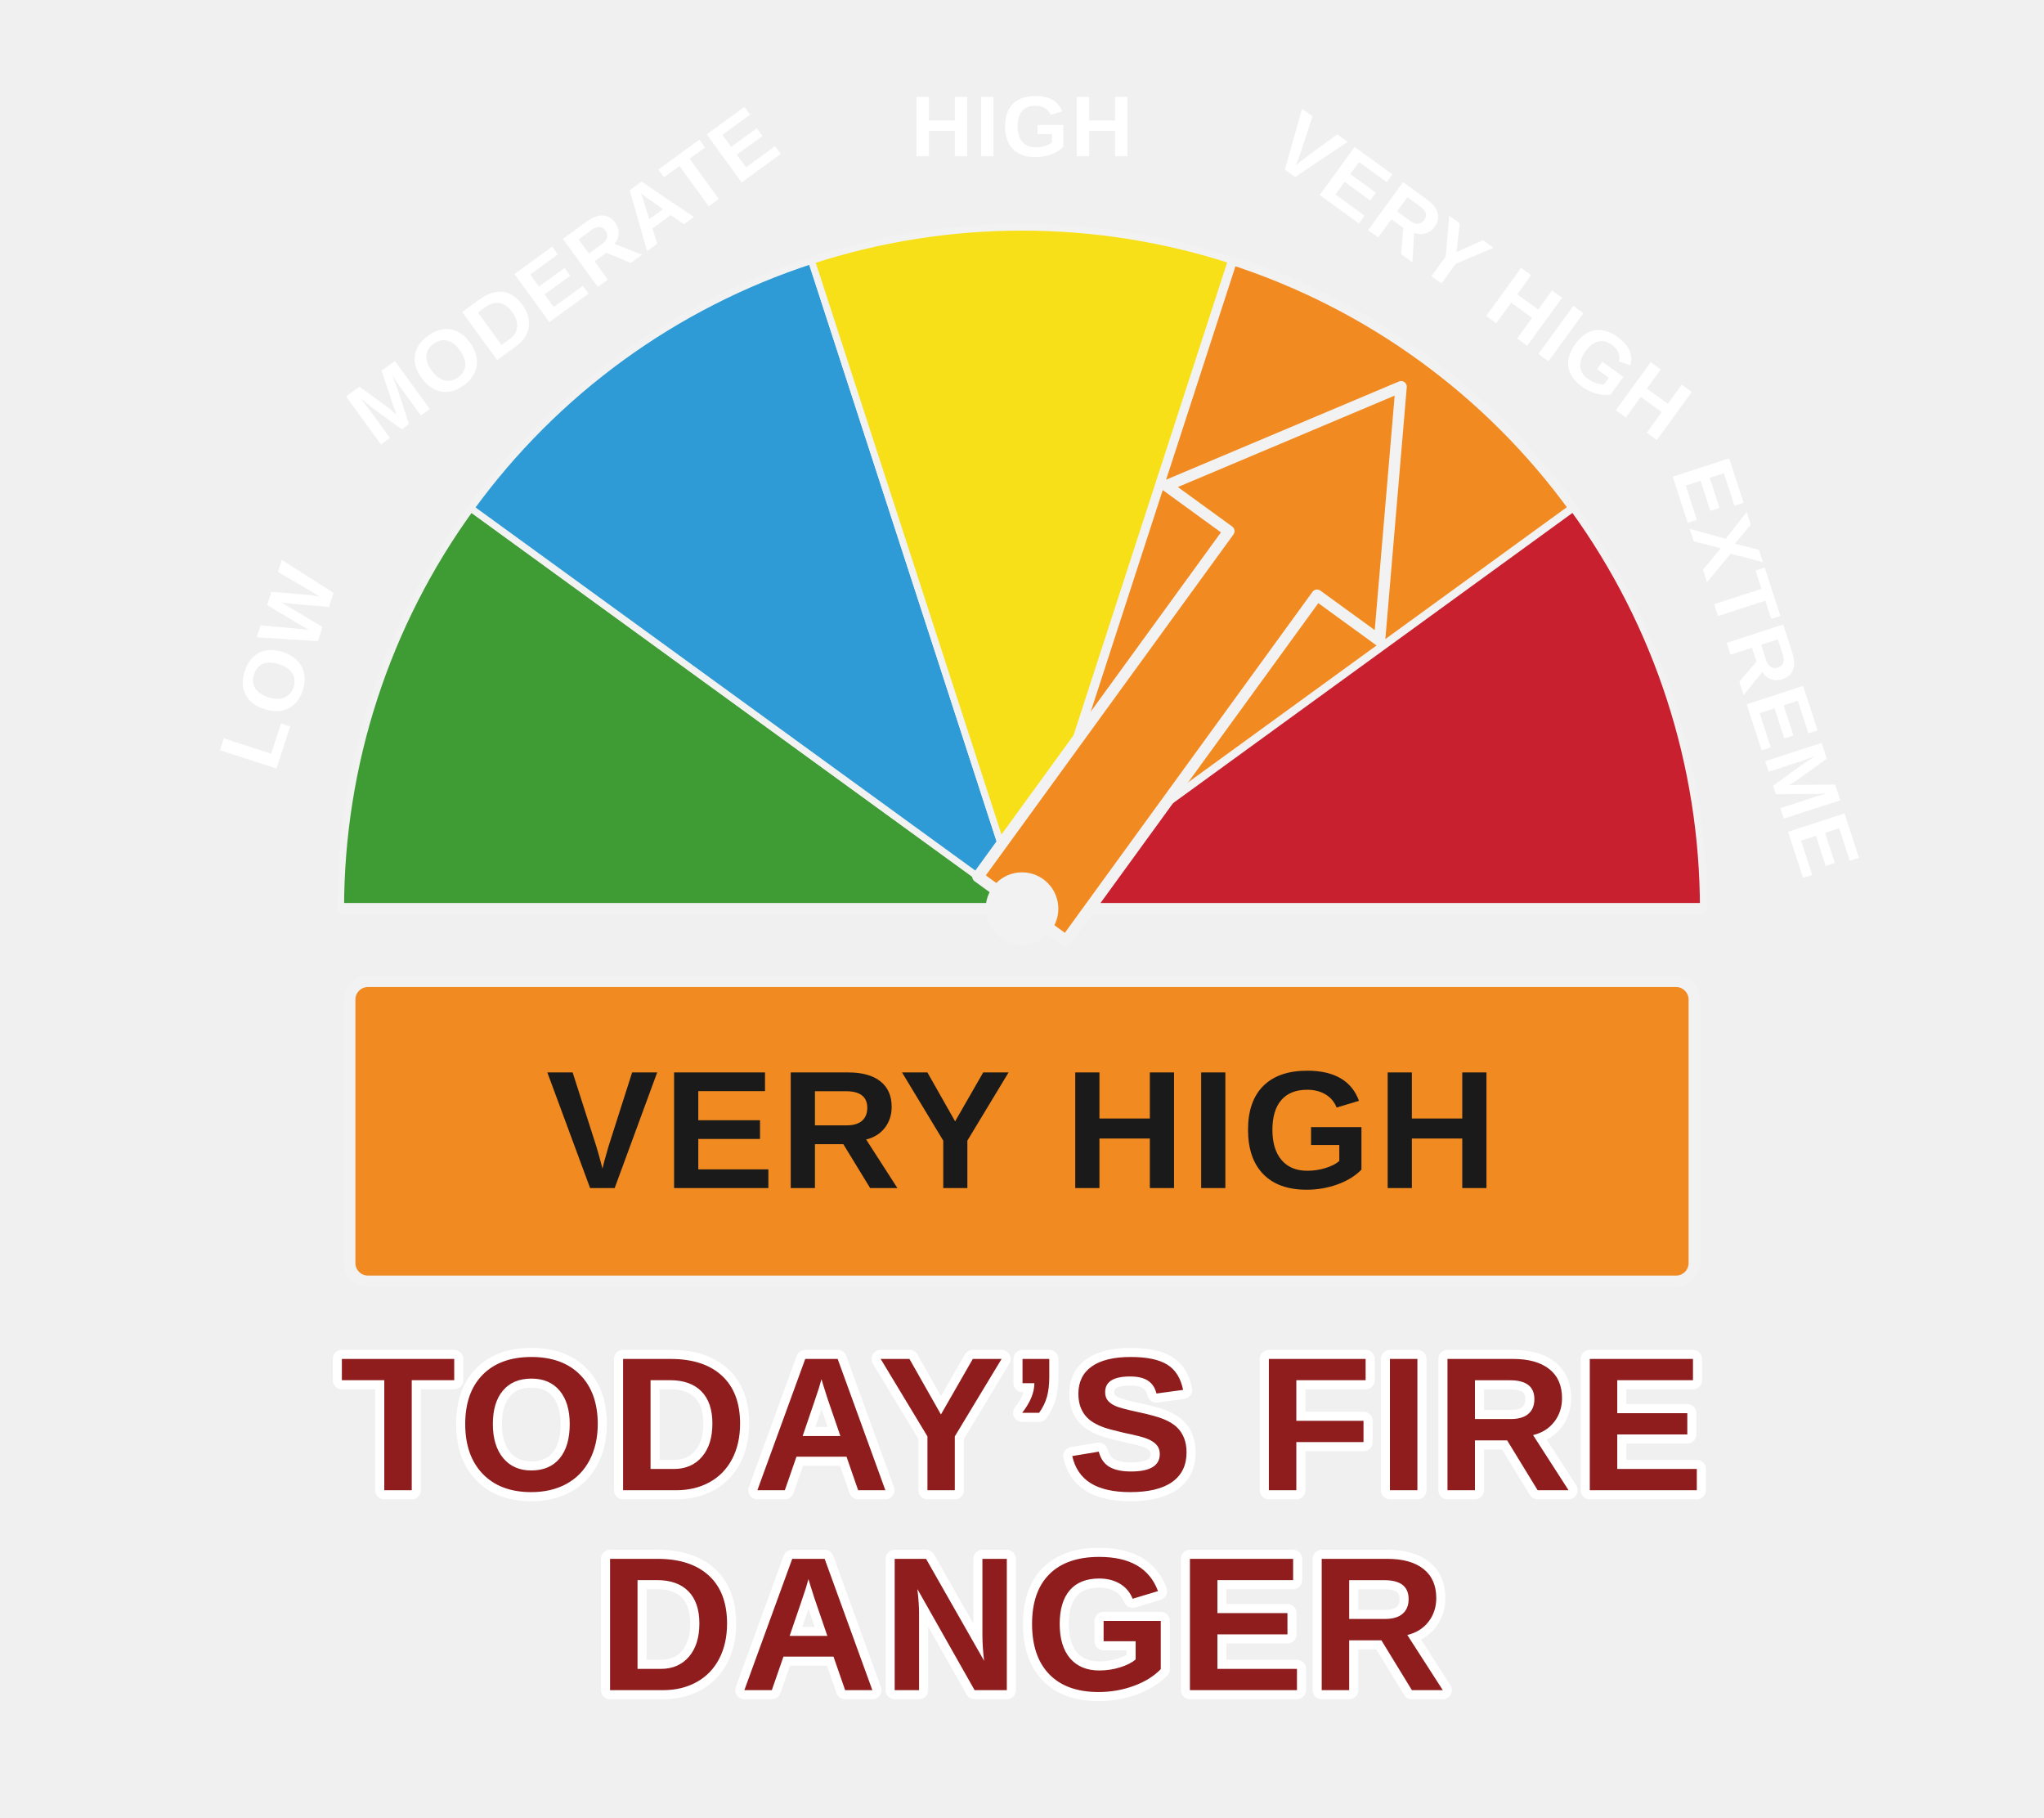
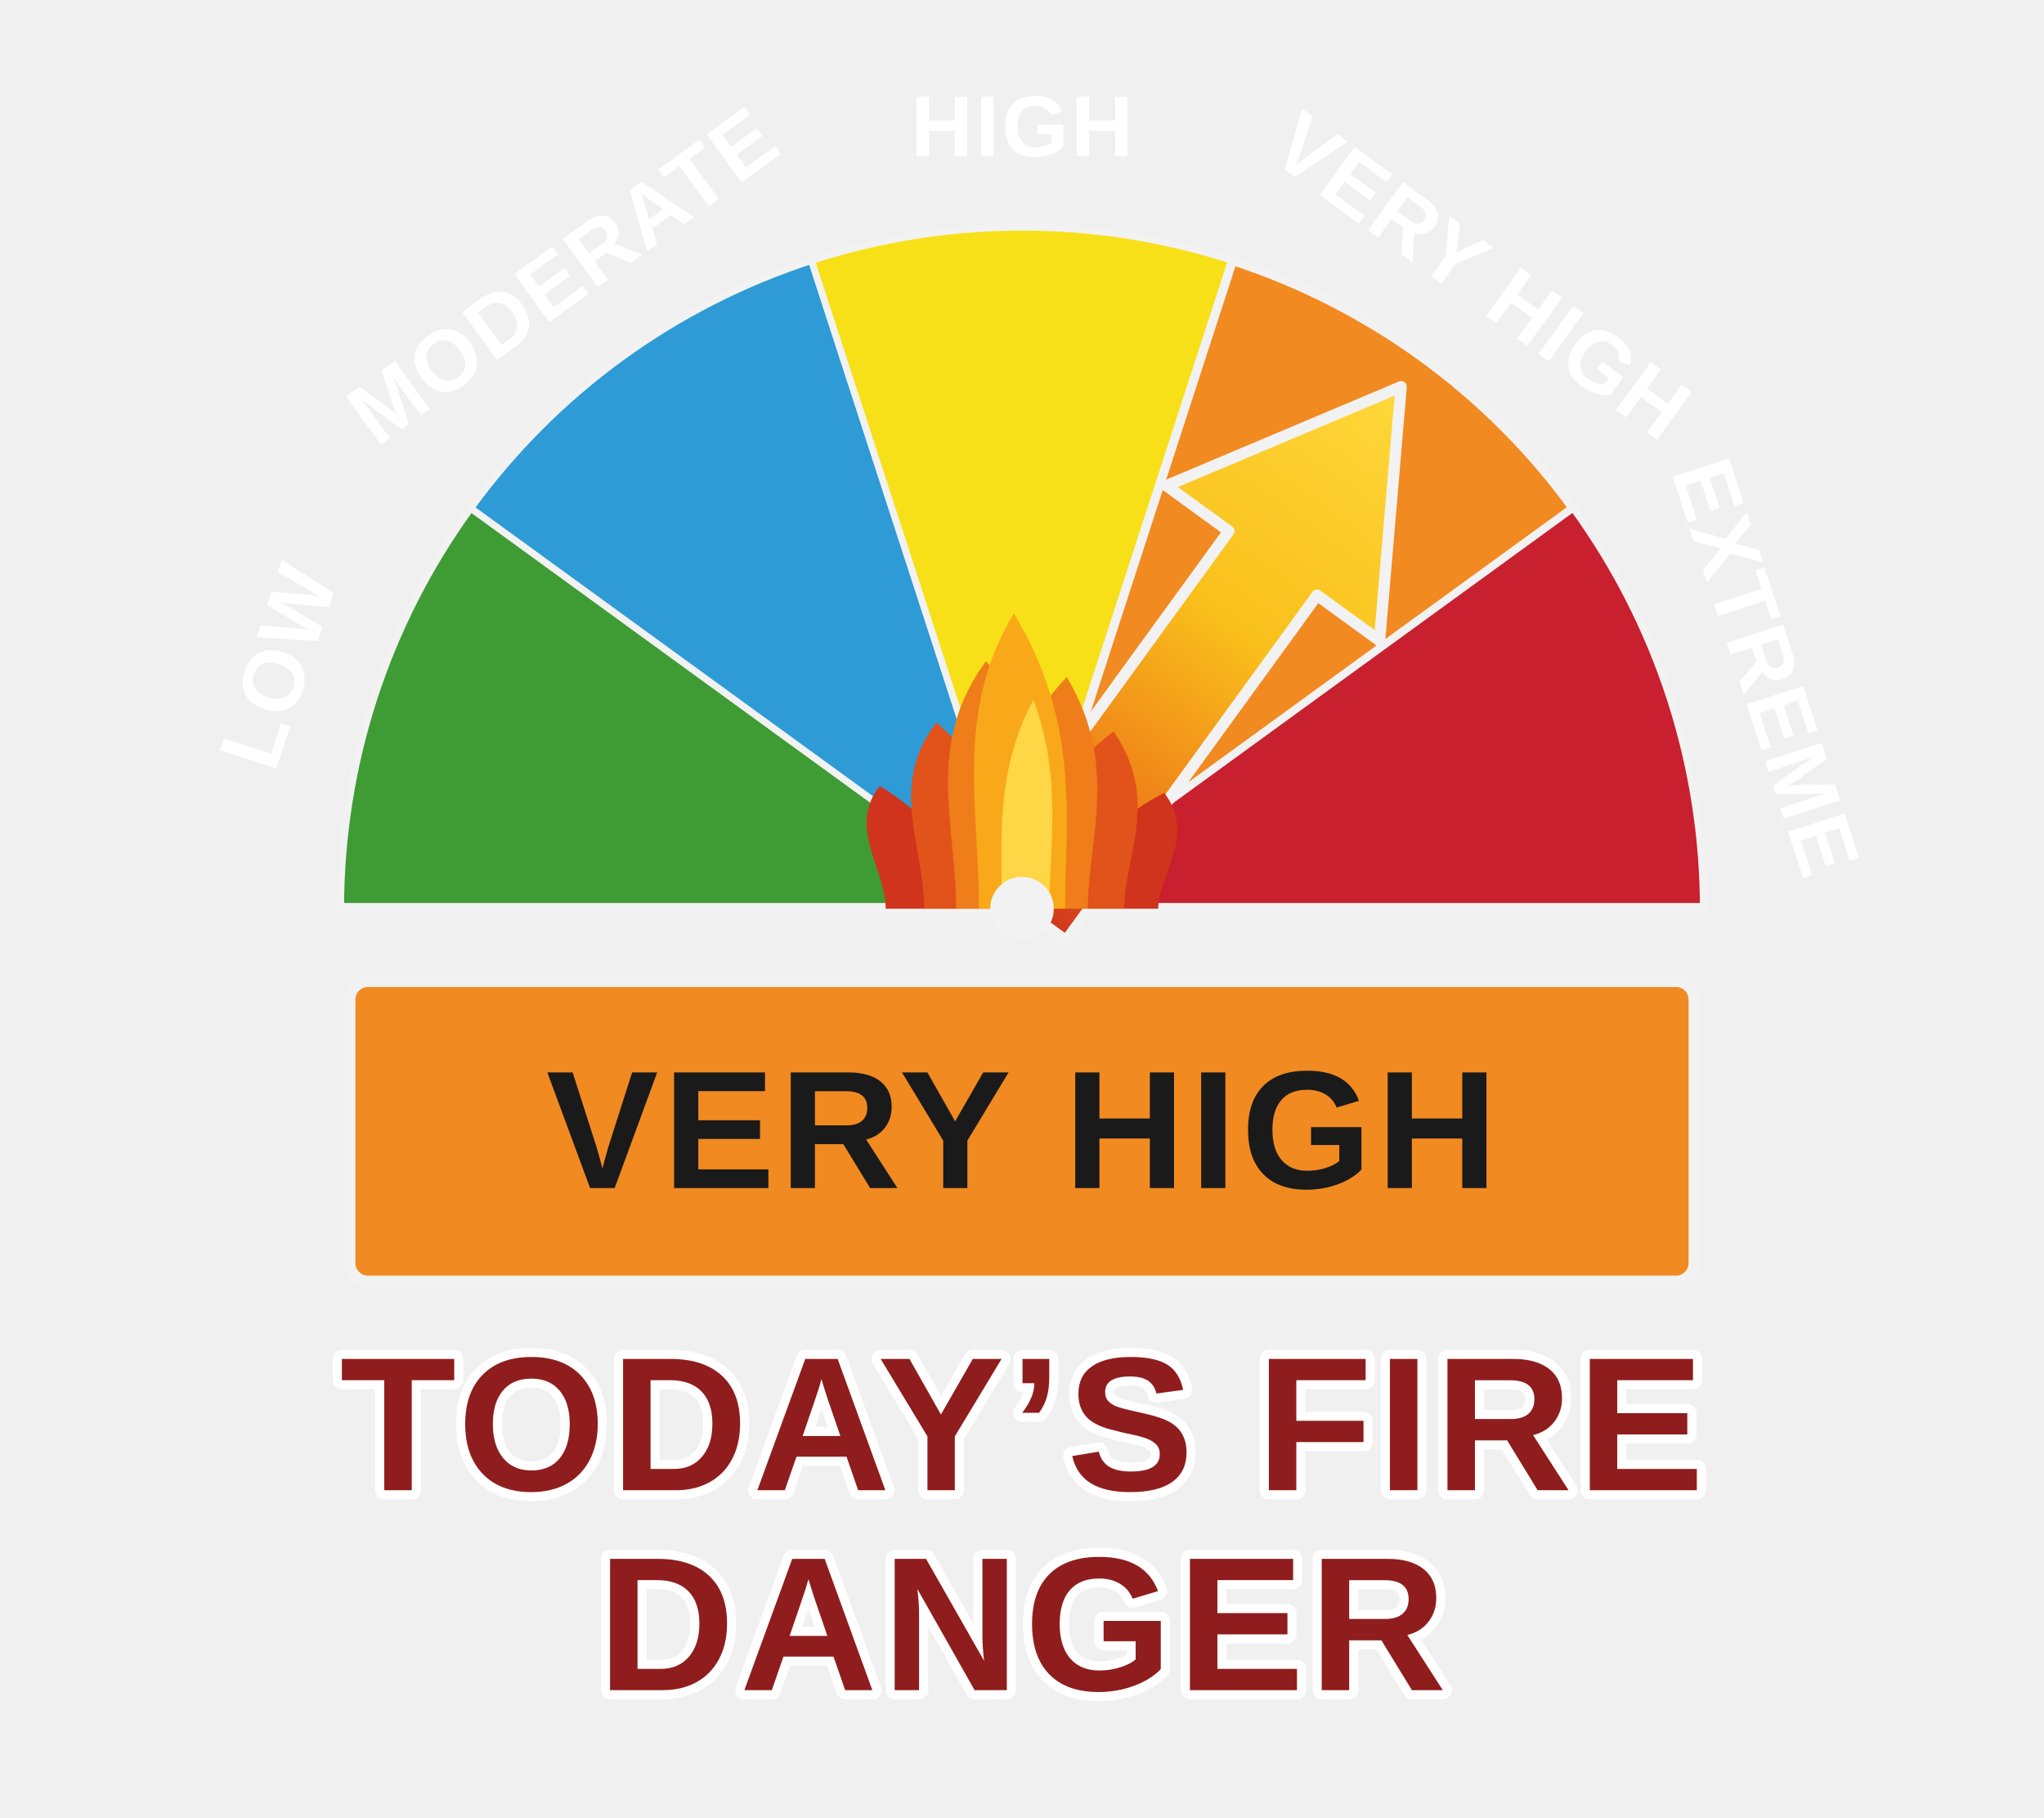
<svg xmlns="http://www.w3.org/2000/svg" viewBox="0 0 900 800" width="900" height="800" role="img" aria-labelledby="t-very-high-on-dark">
  <path d="M 450.0 400.0 L 150.0 400.0 A 300 300 0 0 1 207.3 223.7 Z" fill="#3f9c35" stroke="#f2f2f2" stroke-width="3" />
  <path d="M 450.0 400.0 L 207.3 223.7 A 300 300 0 0 1 357.3 114.7 Z" fill="#2e9bd6" stroke="#f2f2f2" stroke-width="3" />
  <path d="M 450.0 400.0 L 357.3 114.7 A 300 300 0 0 1 542.7 114.7 Z" fill="#f7e017" stroke="#f2f2f2" stroke-width="3" />
  <path d="M 450.0 400.0 L 542.7 114.7 A 300 300 0 0 1 692.7 223.7 Z" fill="#f18a21" stroke="#f2f2f2" stroke-width="4" />
  <path d="M 450.0 400.0 L 692.7 223.7 A 300 300 0 0 1 750.0 400.0 Z" fill="#c8202f" stroke="#f2f2f2" stroke-width="3" />
  <line x1="150" y1="400" x2="750" y2="400" stroke="#f2f2f2" stroke-width="5" />
  <text x="124.7" y="294.3" transform="rotate(288.0 124.7 294.3)" text-anchor="middle" dominant-baseline="middle" font-family="Oswald, 'Arial Narrow', 'Helvetica Neue', Arial, sans-serif" font-size="38" font-weight="700" fill="#ffffff" letter-spacing="1">LOW</text>
  <text x="249.0" y="123.3" transform="rotate(324.0 249.0 123.3)" text-anchor="middle" dominant-baseline="middle" font-family="Oswald, 'Arial Narrow', 'Helvetica Neue', Arial, sans-serif" font-size="38" font-weight="700" fill="#ffffff" letter-spacing="1">MODERATE</text>
  <text x="450.0" y="58.0" transform="rotate(360.0 450.0 58.0)" text-anchor="middle" dominant-baseline="middle" font-family="Oswald, 'Arial Narrow', 'Helvetica Neue', Arial, sans-serif" font-size="38" font-weight="700" fill="#ffffff" letter-spacing="1">HIGH</text>
  <text x="651.0" y="123.3" transform="rotate(396.0 651.0 123.3)" text-anchor="middle" dominant-baseline="middle" font-family="Oswald, 'Arial Narrow', 'Helvetica Neue', Arial, sans-serif" font-size="38" font-weight="700" fill="#ffffff" letter-spacing="1">VERY HIGH</text>
  <text x="775.3" y="294.3" transform="rotate(432.0 775.3 294.3)" text-anchor="middle" dominant-baseline="middle" font-family="Oswald, 'Arial Narrow', 'Helvetica Neue', Arial, sans-serif" font-size="38" font-weight="700" fill="#ffffff" letter-spacing="1">EXTREME</text>
+   <defs>
+     <linearGradient id="arrow-very-high-on-dark" gradientUnits="userSpaceOnUse" x1="450" y1="116" x2="450" y2="400">
+       <stop offset="0" stop-color="#ffd83a" />
+       <stop offset="0.45" stop-color="#f9c01b" />
+       <stop offset="0.78" stop-color="#ef7d19" />
+       <stop offset="1" stop-color="#d0341c" />
+     </linearGradient>
+   </defs>
  <g transform="rotate(36.0 450 400)">
-     <path d="M 450 116                  L 508 212                  L 474 212                  L 474 400                  L 426 400                  L 426 212                  L 392 212 Z" fill="#f18a21" stroke="#f2f2f2" stroke-width="5" stroke-linejoin="round" />
+     <path d="M 450 116                  L 508 212                  L 474 212                  L 474 400                  L 426 400                  L 426 212                  L 392 212 Z" fill="url(#arrow-very-high-on-dark)" stroke="#f2f2f2" stroke-width="5" stroke-linejoin="round" />
  </g>
-   <circle cx="450" cy="400" r="16" fill="#f2f2f2" />
+   <path d="M 390 400 C 389.76 382 373 364 387.36 346 C 420 366 421 384 421 400 Z" fill="#d0341c" />
+   <path d="M 479 400 C 479.04 383 480 366 512.64 349 C 527 368 510 385 510 400 Z" fill="#d0341c" />
+   <path d="M 407 400 C 406.8 372 391 346 412.32 318 C 447 349 444 375 444 400 Z" fill="#e2521b" />
+   <path d="M 457 400 C 457.2 373 455 349 490.32 322 C 511 352 495 377 495 400 Z" fill="#e2521b" />
+   <path d="M 421 400 C 421.08 363 407 328 434.16 291 C 468 332 462 367 462 400 Z" fill="#ef7d19" />
+   <path d="M 441 400 C 441.36 365 437 333 469.68 298 C 493 337 479 369 479 400 Z" fill="#ef7d19" />
+   <path d="M 431 400 C 431.28 356 420 314 446.4 270 C 476 319 469 361 469 400 Z" fill="#f9a81a" />
+   <path d="M 441 400 C 441.3 369 438 340 455.04 308 C 468 343 462 373 462 400 Z" fill="#ffd645" />
+   <circle cx="450" cy="400" r="14" fill="#f2f2f2" />
  <rect x="154" y="432" width="592" height="132" rx="8" fill="#f18a21" stroke="#f2f2f2" stroke-width="5" />
  <text x="450" y="502" text-anchor="middle" dominant-baseline="middle" font-family="Oswald, 'Arial Narrow', 'Helvetica Neue', Arial, sans-serif" font-size="74" font-weight="700" fill="#1a1a1a" stroke="none" stroke-width="0" paint-order="stroke" letter-spacing="2">VERY HIGH</text>
  <text x="450" y="656" text-anchor="middle" font-family="Oswald, 'Arial Narrow', 'Helvetica Neue', Arial, sans-serif" font-size="84" font-weight="700" fill="#8f1d1d" stroke="#ffffff" stroke-width="8" stroke-linejoin="round" paint-order="stroke" letter-spacing="2">TODAY’S FIRE</text>
  <text x="450" y="744" text-anchor="middle" font-family="Oswald, 'Arial Narrow', 'Helvetica Neue', Arial, sans-serif" font-size="84" font-weight="700" fill="#8f1d1d" stroke="#ffffff" stroke-width="8" stroke-linejoin="round" paint-order="stroke" letter-spacing="2">DANGER</text>
</svg>
